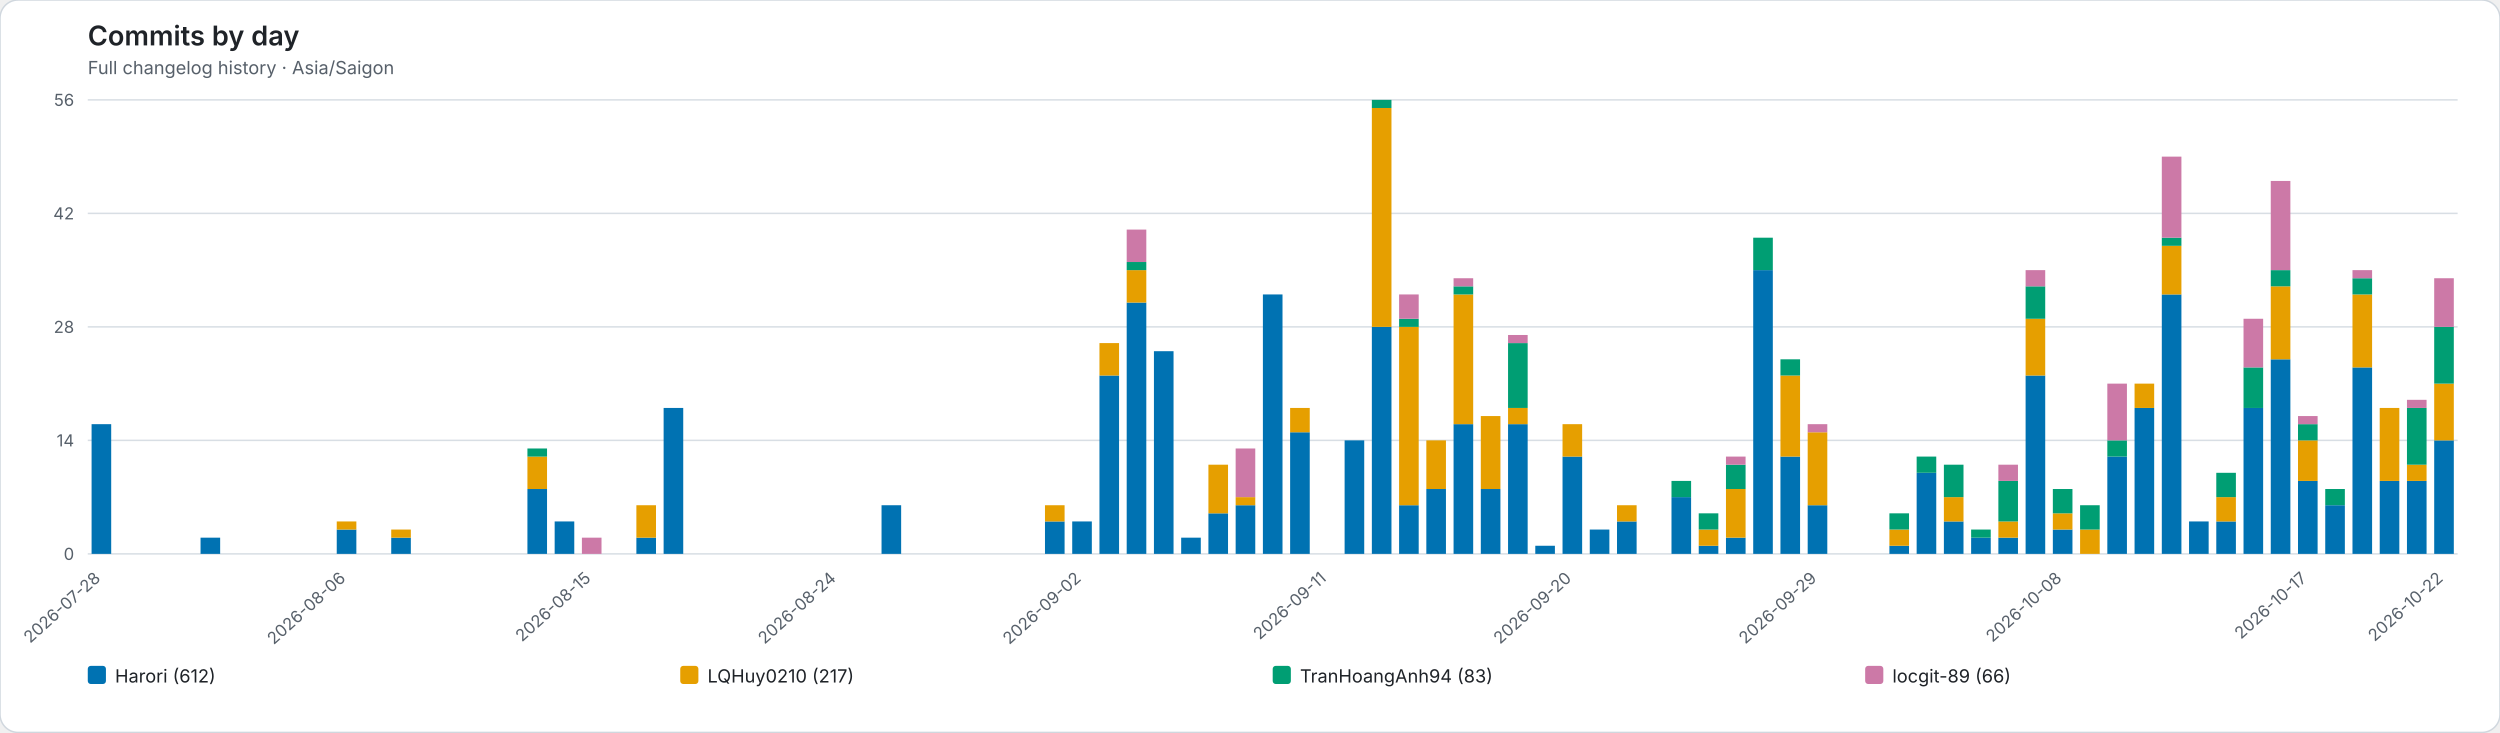
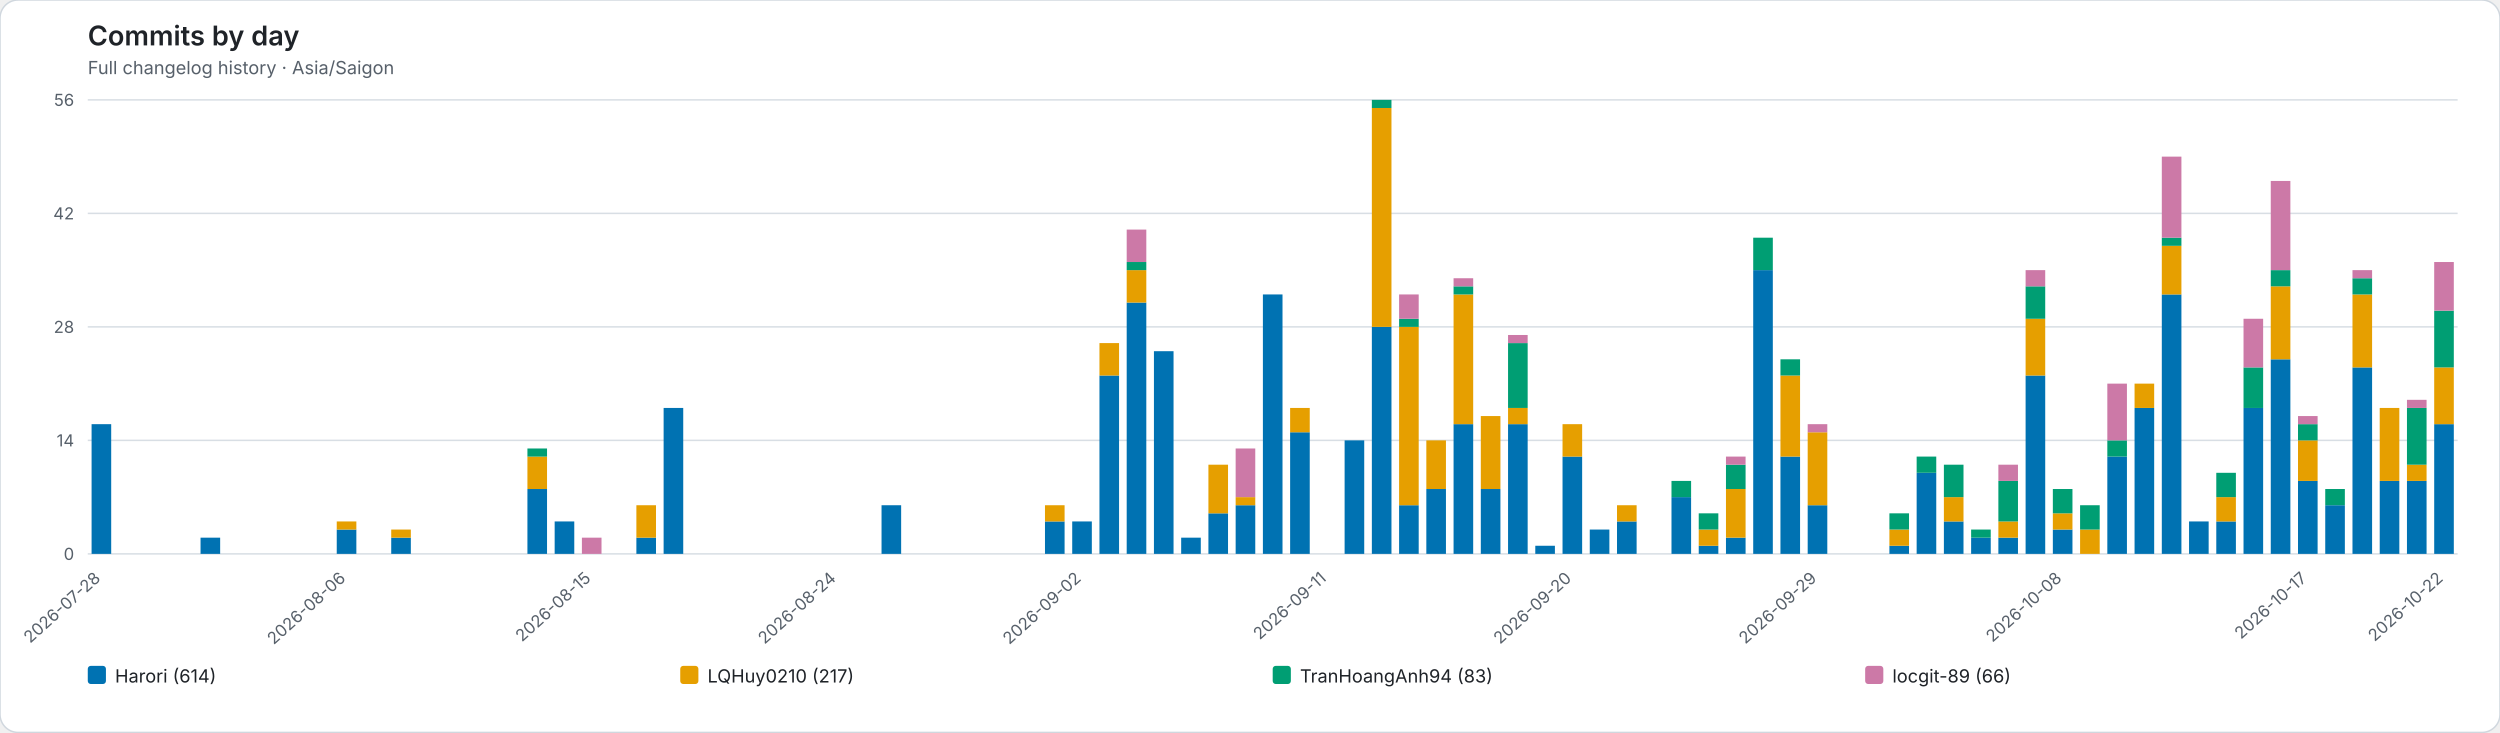
<svg xmlns="http://www.w3.org/2000/svg" role="img" viewBox="0 0 1652 484">
  <rect width="1652" height="484" rx="12" fill="#ffffff" stroke="#d0d7de" />
  <style>text{font-family:system-ui,-apple-system,BlinkMacSystemFont,"Segoe UI",sans-serif}.axis{fill:#57606a;font-size:11px}.heading{fill:#1f2328;font-size:18px;font-weight:600}.subheading{fill:#57606a;font-size:12px}.grid{stroke:#d8dee4;stroke-width:1}.legend{fill:#1f2328;font-size:12px}</style>
  <text class="heading" x="58" y="30">Commits by day</text>
  <text class="subheading" x="58" y="49">Full changelog history · Asia/Saigon</text>
  <line class="grid" x1="58" y1="366.00" x2="1624" y2="366.00" />
  <text class="axis" x="49" y="370.00" text-anchor="end">0</text>
  <line class="grid" x1="58" y1="291.00" x2="1624" y2="291.00" />
  <text class="axis" x="49" y="295.00" text-anchor="end">14</text>
  <line class="grid" x1="58" y1="216.00" x2="1624" y2="216.00" />
  <text class="axis" x="49" y="220.00" text-anchor="end">28</text>
  <line class="grid" x1="58" y1="141.00" x2="1624" y2="141.00" />
  <text class="axis" x="49" y="145.00" text-anchor="end">42</text>
  <line class="grid" x1="58" y1="66.00" x2="1624" y2="66.00" />
  <text class="axis" x="49" y="70.00" text-anchor="end">56</text>
  <g data-date="2026-07-28">
    <rect x="60.52" y="280.29" width="12.96" height="85.71" fill="#0072B2" />
  </g>
  <text class="axis" x="67.00" y="383" text-anchor="end" transform="rotate(-42 67.00 383)">2026-07-28</text>
  <g data-date="2026-07-29">
  </g>
  <g data-date="2026-07-30">
  </g>
  <g data-date="2026-07-31">
  </g>
  <g data-date="2026-08-01">
    <rect x="132.52" y="355.29" width="12.96" height="10.71" fill="#0072B2" />
  </g>
  <g data-date="2026-08-02">
  </g>
  <g data-date="2026-08-03">
  </g>
  <g data-date="2026-08-04">
  </g>
  <g data-date="2026-08-05">
  </g>
  <g data-date="2026-08-06">
    <rect x="222.52" y="349.93" width="12.96" height="16.07" fill="#0072B2" />
    <rect x="222.52" y="344.57" width="12.96" height="5.36" fill="#E69F00" />
  </g>
  <text class="axis" x="229.00" y="383" text-anchor="end" transform="rotate(-42 229.00 383)">2026-08-06</text>
  <g data-date="2026-08-07">
  </g>
  <g data-date="2026-08-08">
    <rect x="258.52" y="355.29" width="12.96" height="10.71" fill="#0072B2" />
    <rect x="258.52" y="349.93" width="12.96" height="5.36" fill="#E69F00" />
  </g>
  <g data-date="2026-08-09">
  </g>
  <g data-date="2026-08-10">
  </g>
  <g data-date="2026-08-11">
  </g>
  <g data-date="2026-08-12">
  </g>
  <g data-date="2026-08-13">
    <rect x="348.52" y="323.14" width="12.96" height="42.86" fill="#0072B2" />
    <rect x="348.52" y="301.71" width="12.96" height="21.43" fill="#E69F00" />
    <rect x="348.52" y="296.36" width="12.96" height="5.36" fill="#009E73" />
  </g>
  <g data-date="2026-08-14">
    <rect x="366.52" y="344.57" width="12.96" height="21.43" fill="#0072B2" />
  </g>
  <g data-date="2026-08-15">
    <rect x="384.52" y="355.29" width="12.96" height="10.71" fill="#CC79A7" />
  </g>
  <text class="axis" x="391.00" y="383" text-anchor="end" transform="rotate(-42 391.00 383)">2026-08-15</text>
  <g data-date="2026-08-16">
  </g>
  <g data-date="2026-08-17">
    <rect x="420.52" y="355.29" width="12.96" height="10.71" fill="#0072B2" />
    <rect x="420.52" y="333.86" width="12.96" height="21.43" fill="#E69F00" />
  </g>
  <g data-date="2026-08-18">
    <rect x="438.52" y="269.57" width="12.96" height="96.43" fill="#0072B2" />
  </g>
  <g data-date="2026-08-19">
  </g>
  <g data-date="2026-08-20">
  </g>
  <g data-date="2026-08-21">
  </g>
  <g data-date="2026-08-22">
  </g>
  <g data-date="2026-08-23">
  </g>
  <g data-date="2026-08-24">
  </g>
  <text class="axis" x="553.00" y="383" text-anchor="end" transform="rotate(-42 553.00 383)">2026-08-24</text>
  <g data-date="2026-08-25">
  </g>
  <g data-date="2026-08-26">
    <rect x="582.52" y="333.86" width="12.96" height="32.14" fill="#0072B2" />
  </g>
  <g data-date="2026-08-27">
  </g>
  <g data-date="2026-08-28">
  </g>
  <g data-date="2026-08-29">
  </g>
  <g data-date="2026-08-30">
  </g>
  <g data-date="2026-08-31">
  </g>
  <g data-date="2026-09-01">
    <rect x="690.52" y="344.57" width="12.96" height="21.43" fill="#0072B2" />
    <rect x="690.52" y="333.86" width="12.96" height="10.71" fill="#E69F00" />
  </g>
  <g data-date="2026-09-02">
    <rect x="708.52" y="344.57" width="12.96" height="21.43" fill="#0072B2" />
  </g>
  <text class="axis" x="715.00" y="383" text-anchor="end" transform="rotate(-42 715.00 383)">2026-09-02</text>
  <g data-date="2026-09-03">
    <rect x="726.52" y="248.14" width="12.96" height="117.86" fill="#0072B2" />
    <rect x="726.52" y="226.71" width="12.96" height="21.43" fill="#E69F00" />
  </g>
  <g data-date="2026-09-04">
    <rect x="744.52" y="199.93" width="12.96" height="166.07" fill="#0072B2" />
    <rect x="744.52" y="178.50" width="12.96" height="21.43" fill="#E69F00" />
    <rect x="744.52" y="173.14" width="12.96" height="5.36" fill="#009E73" />
    <rect x="744.52" y="151.71" width="12.96" height="21.43" fill="#CC79A7" />
  </g>
  <g data-date="2026-09-05">
    <rect x="762.52" y="232.07" width="12.96" height="133.93" fill="#0072B2" />
  </g>
  <g data-date="2026-09-06">
    <rect x="780.52" y="355.29" width="12.96" height="10.71" fill="#0072B2" />
  </g>
  <g data-date="2026-09-07">
    <rect x="798.52" y="339.21" width="12.96" height="26.79" fill="#0072B2" />
    <rect x="798.52" y="307.07" width="12.96" height="32.14" fill="#E69F00" />
  </g>
  <g data-date="2026-09-08">
    <rect x="816.52" y="333.86" width="12.96" height="32.14" fill="#0072B2" />
    <rect x="816.52" y="328.50" width="12.96" height="5.36" fill="#E69F00" />
    <rect x="816.52" y="296.36" width="12.96" height="32.14" fill="#CC79A7" />
  </g>
  <g data-date="2026-09-09">
    <rect x="834.52" y="194.57" width="12.96" height="171.43" fill="#0072B2" />
  </g>
  <g data-date="2026-09-10">
    <rect x="852.52" y="285.64" width="12.96" height="80.36" fill="#0072B2" />
    <rect x="852.52" y="269.57" width="12.96" height="16.07" fill="#E69F00" />
  </g>
  <g data-date="2026-09-11">
  </g>
  <text class="axis" x="877.00" y="383" text-anchor="end" transform="rotate(-42 877.00 383)">2026-09-11</text>
  <g data-date="2026-09-12">
    <rect x="888.52" y="291.00" width="12.96" height="75.00" fill="#0072B2" />
  </g>
  <g data-date="2026-09-13">
    <rect x="906.52" y="216.00" width="12.96" height="150.00" fill="#0072B2" />
    <rect x="906.52" y="71.36" width="12.96" height="144.64" fill="#E69F00" />
    <rect x="906.52" y="66.00" width="12.96" height="5.36" fill="#009E73" />
  </g>
  <g data-date="2026-09-14">
    <rect x="924.52" y="333.86" width="12.96" height="32.14" fill="#0072B2" />
    <rect x="924.52" y="216.00" width="12.96" height="117.86" fill="#E69F00" />
    <rect x="924.52" y="210.64" width="12.96" height="5.36" fill="#009E73" />
    <rect x="924.52" y="194.57" width="12.96" height="16.07" fill="#CC79A7" />
  </g>
  <g data-date="2026-09-15">
    <rect x="942.52" y="323.14" width="12.96" height="42.86" fill="#0072B2" />
    <rect x="942.52" y="291.00" width="12.96" height="32.14" fill="#E69F00" />
  </g>
  <g data-date="2026-09-16">
    <rect x="960.52" y="280.29" width="12.96" height="85.71" fill="#0072B2" />
    <rect x="960.52" y="194.57" width="12.96" height="85.71" fill="#E69F00" />
    <rect x="960.52" y="189.21" width="12.96" height="5.36" fill="#009E73" />
    <rect x="960.52" y="183.86" width="12.96" height="5.36" fill="#CC79A7" />
  </g>
  <g data-date="2026-09-17">
    <rect x="978.52" y="323.14" width="12.96" height="42.86" fill="#0072B2" />
    <rect x="978.52" y="274.93" width="12.96" height="48.21" fill="#E69F00" />
  </g>
  <g data-date="2026-09-18">
    <rect x="996.52" y="280.29" width="12.96" height="85.71" fill="#0072B2" />
    <rect x="996.52" y="269.57" width="12.96" height="10.71" fill="#E69F00" />
    <rect x="996.52" y="226.71" width="12.96" height="42.86" fill="#009E73" />
    <rect x="996.52" y="221.36" width="12.96" height="5.36" fill="#CC79A7" />
  </g>
  <g data-date="2026-09-19">
    <rect x="1014.52" y="360.64" width="12.96" height="5.36" fill="#0072B2" />
  </g>
  <g data-date="2026-09-20">
    <rect x="1032.52" y="301.71" width="12.96" height="64.29" fill="#0072B2" />
    <rect x="1032.52" y="280.29" width="12.96" height="21.43" fill="#E69F00" />
  </g>
  <text class="axis" x="1039.00" y="383" text-anchor="end" transform="rotate(-42 1039.00 383)">2026-09-20</text>
  <g data-date="2026-09-21">
    <rect x="1050.52" y="349.93" width="12.96" height="16.07" fill="#0072B2" />
  </g>
  <g data-date="2026-09-22">
    <rect x="1068.52" y="344.57" width="12.96" height="21.43" fill="#0072B2" />
    <rect x="1068.52" y="333.86" width="12.96" height="10.71" fill="#E69F00" />
  </g>
  <g data-date="2026-09-23">
  </g>
  <g data-date="2026-09-24">
    <rect x="1104.52" y="328.50" width="12.96" height="37.50" fill="#0072B2" />
    <rect x="1104.52" y="317.79" width="12.96" height="10.71" fill="#009E73" />
  </g>
  <g data-date="2026-09-25">
    <rect x="1122.52" y="360.64" width="12.96" height="5.36" fill="#0072B2" />
    <rect x="1122.52" y="349.93" width="12.96" height="10.71" fill="#E69F00" />
    <rect x="1122.52" y="339.21" width="12.96" height="10.71" fill="#009E73" />
  </g>
  <g data-date="2026-09-26">
    <rect x="1140.52" y="355.29" width="12.96" height="10.71" fill="#0072B2" />
    <rect x="1140.52" y="323.14" width="12.96" height="32.14" fill="#E69F00" />
    <rect x="1140.52" y="307.07" width="12.96" height="16.07" fill="#009E73" />
    <rect x="1140.52" y="301.71" width="12.96" height="5.36" fill="#CC79A7" />
  </g>
  <g data-date="2026-09-27">
    <rect x="1158.52" y="178.50" width="12.96" height="187.50" fill="#0072B2" />
    <rect x="1158.52" y="157.07" width="12.96" height="21.43" fill="#009E73" />
  </g>
  <g data-date="2026-09-28">
    <rect x="1176.52" y="301.71" width="12.96" height="64.29" fill="#0072B2" />
    <rect x="1176.52" y="248.14" width="12.96" height="53.57" fill="#E69F00" />
    <rect x="1176.52" y="237.43" width="12.96" height="10.71" fill="#009E73" />
  </g>
  <g data-date="2026-09-29">
    <rect x="1194.52" y="333.86" width="12.96" height="32.14" fill="#0072B2" />
    <rect x="1194.52" y="285.64" width="12.96" height="48.21" fill="#E69F00" />
    <rect x="1194.52" y="280.29" width="12.96" height="5.36" fill="#CC79A7" />
  </g>
  <text class="axis" x="1201.00" y="383" text-anchor="end" transform="rotate(-42 1201.00 383)">2026-09-29</text>
  <g data-date="2026-09-30">
  </g>
  <g data-date="2026-10-01">
  </g>
  <g data-date="2026-10-02">
    <rect x="1248.52" y="360.64" width="12.96" height="5.36" fill="#0072B2" />
    <rect x="1248.52" y="349.93" width="12.96" height="10.71" fill="#E69F00" />
    <rect x="1248.52" y="339.21" width="12.96" height="10.71" fill="#009E73" />
  </g>
  <g data-date="2026-10-03">
    <rect x="1266.52" y="312.43" width="12.96" height="53.57" fill="#0072B2" />
    <rect x="1266.52" y="301.71" width="12.96" height="10.71" fill="#009E73" />
  </g>
  <g data-date="2026-10-04">
    <rect x="1284.52" y="344.57" width="12.96" height="21.43" fill="#0072B2" />
    <rect x="1284.52" y="328.50" width="12.96" height="16.07" fill="#E69F00" />
    <rect x="1284.52" y="307.07" width="12.96" height="21.43" fill="#009E73" />
  </g>
  <g data-date="2026-10-05">
    <rect x="1302.52" y="355.29" width="12.96" height="10.71" fill="#0072B2" />
    <rect x="1302.52" y="349.93" width="12.96" height="5.36" fill="#009E73" />
  </g>
  <g data-date="2026-10-06">
    <rect x="1320.52" y="355.29" width="12.96" height="10.71" fill="#0072B2" />
    <rect x="1320.52" y="344.57" width="12.96" height="10.71" fill="#E69F00" />
    <rect x="1320.52" y="317.79" width="12.96" height="26.79" fill="#009E73" />
    <rect x="1320.52" y="307.07" width="12.96" height="10.71" fill="#CC79A7" />
  </g>
  <g data-date="2026-10-07">
    <rect x="1338.52" y="248.14" width="12.96" height="117.86" fill="#0072B2" />
    <rect x="1338.52" y="210.64" width="12.96" height="37.50" fill="#E69F00" />
    <rect x="1338.52" y="189.21" width="12.96" height="21.43" fill="#009E73" />
    <rect x="1338.52" y="178.50" width="12.96" height="10.71" fill="#CC79A7" />
  </g>
  <g data-date="2026-10-08">
    <rect x="1356.52" y="349.93" width="12.96" height="16.07" fill="#0072B2" />
    <rect x="1356.52" y="339.21" width="12.96" height="10.71" fill="#E69F00" />
    <rect x="1356.52" y="323.14" width="12.96" height="16.07" fill="#009E73" />
  </g>
  <text class="axis" x="1363.00" y="383" text-anchor="end" transform="rotate(-42 1363.00 383)">2026-10-08</text>
  <g data-date="2026-10-09">
    <rect x="1374.52" y="349.93" width="12.96" height="16.07" fill="#E69F00" />
    <rect x="1374.52" y="333.86" width="12.96" height="16.07" fill="#009E73" />
  </g>
  <g data-date="2026-10-10">
    <rect x="1392.52" y="301.71" width="12.96" height="64.29" fill="#0072B2" />
    <rect x="1392.52" y="291.00" width="12.96" height="10.71" fill="#009E73" />
    <rect x="1392.52" y="253.50" width="12.96" height="37.50" fill="#CC79A7" />
  </g>
  <g data-date="2026-10-11">
    <rect x="1410.52" y="269.57" width="12.96" height="96.43" fill="#0072B2" />
    <rect x="1410.52" y="253.50" width="12.96" height="16.07" fill="#E69F00" />
  </g>
  <g data-date="2026-10-12">
    <rect x="1428.52" y="194.57" width="12.96" height="171.43" fill="#0072B2" />
    <rect x="1428.52" y="162.43" width="12.96" height="32.14" fill="#E69F00" />
    <rect x="1428.52" y="157.07" width="12.96" height="5.36" fill="#009E73" />
    <rect x="1428.52" y="103.50" width="12.96" height="53.57" fill="#CC79A7" />
  </g>
  <g data-date="2026-10-13">
    <rect x="1446.52" y="344.57" width="12.96" height="21.43" fill="#0072B2" />
  </g>
  <g data-date="2026-10-14">
    <rect x="1464.52" y="344.57" width="12.96" height="21.43" fill="#0072B2" />
    <rect x="1464.52" y="328.50" width="12.96" height="16.07" fill="#E69F00" />
    <rect x="1464.52" y="312.43" width="12.96" height="16.07" fill="#009E73" />
  </g>
  <g data-date="2026-10-15">
    <rect x="1482.52" y="269.57" width="12.96" height="96.43" fill="#0072B2" />
    <rect x="1482.52" y="242.79" width="12.96" height="26.79" fill="#009E73" />
    <rect x="1482.52" y="210.64" width="12.96" height="32.14" fill="#CC79A7" />
  </g>
  <g data-date="2026-10-16">
    <rect x="1500.52" y="237.43" width="12.96" height="128.57" fill="#0072B2" />
    <rect x="1500.52" y="189.21" width="12.96" height="48.21" fill="#E69F00" />
    <rect x="1500.52" y="178.50" width="12.96" height="10.71" fill="#009E73" />
    <rect x="1500.52" y="119.57" width="12.96" height="58.93" fill="#CC79A7" />
  </g>
  <g data-date="2026-10-17">
    <rect x="1518.52" y="317.79" width="12.96" height="48.21" fill="#0072B2" />
    <rect x="1518.52" y="291.00" width="12.96" height="26.79" fill="#E69F00" />
    <rect x="1518.52" y="280.29" width="12.96" height="10.71" fill="#009E73" />
    <rect x="1518.52" y="274.93" width="12.96" height="5.36" fill="#CC79A7" />
  </g>
  <text class="axis" x="1525.00" y="383" text-anchor="end" transform="rotate(-42 1525.00 383)">2026-10-17</text>
  <g data-date="2026-10-18">
    <rect x="1536.52" y="333.86" width="12.96" height="32.14" fill="#0072B2" />
    <rect x="1536.52" y="323.14" width="12.96" height="10.71" fill="#009E73" />
  </g>
  <g data-date="2026-10-19">
    <rect x="1554.52" y="242.79" width="12.96" height="123.21" fill="#0072B2" />
    <rect x="1554.52" y="194.57" width="12.96" height="48.21" fill="#E69F00" />
    <rect x="1554.52" y="183.86" width="12.96" height="10.71" fill="#009E73" />
    <rect x="1554.52" y="178.50" width="12.96" height="5.36" fill="#CC79A7" />
  </g>
  <g data-date="2026-10-20">
    <rect x="1572.52" y="317.79" width="12.96" height="48.21" fill="#0072B2" />
    <rect x="1572.52" y="269.57" width="12.96" height="48.21" fill="#E69F00" />
  </g>
  <g data-date="2026-10-21">
    <rect x="1590.52" y="317.79" width="12.96" height="48.21" fill="#0072B2" />
    <rect x="1590.52" y="307.07" width="12.96" height="10.71" fill="#E69F00" />
    <rect x="1590.52" y="269.57" width="12.96" height="37.50" fill="#009E73" />
    <rect x="1590.52" y="264.21" width="12.96" height="5.36" fill="#CC79A7" />
  </g>
  <g data-date="2026-10-22">
-     <rect x="1608.52" y="291.00" width="12.96" height="75.00" fill="#0072B2" />
-     <rect x="1608.52" y="253.50" width="12.96" height="37.50" fill="#E69F00" />
-     <rect x="1608.52" y="216.00" width="12.96" height="37.50" fill="#009E73" />
-     <rect x="1608.52" y="183.86" width="12.96" height="32.14" fill="#CC79A7" />
+     <rect x="1608.52" y="280.29" width="12.96" height="85.71" fill="#0072B2" />
+     <rect x="1608.52" y="242.79" width="12.96" height="37.50" fill="#E69F00" />
+     <rect x="1608.52" y="205.29" width="12.96" height="37.50" fill="#009E73" />
+     <rect x="1608.52" y="173.14" width="12.96" height="32.14" fill="#CC79A7" />
  </g>
  <text class="axis" x="1615.00" y="383" text-anchor="end" transform="rotate(-42 1615.00 383)">2026-10-22</text>
  <rect x="58.00" y="440" width="12" height="12" rx="2" fill="#0072B2" />
-   <text class="legend" x="76.00" y="451">Harori (612)</text>
+   <text class="legend" x="76.00" y="451">Harori (614)</text>
  <rect x="449.50" y="440" width="12" height="12" rx="2" fill="#E69F00" />
  <text class="legend" x="467.50" y="451">LQHuy0210 (217)</text>
  <rect x="841.00" y="440" width="12" height="12" rx="2" fill="#009E73" />
  <text class="legend" x="859.00" y="451">TranHoangAnh94 (83)</text>
  <rect x="1232.50" y="440" width="12" height="12" rx="2" fill="#CC79A7" />
  <text class="legend" x="1250.50" y="451">locgit-89 (66)</text>
</svg>
